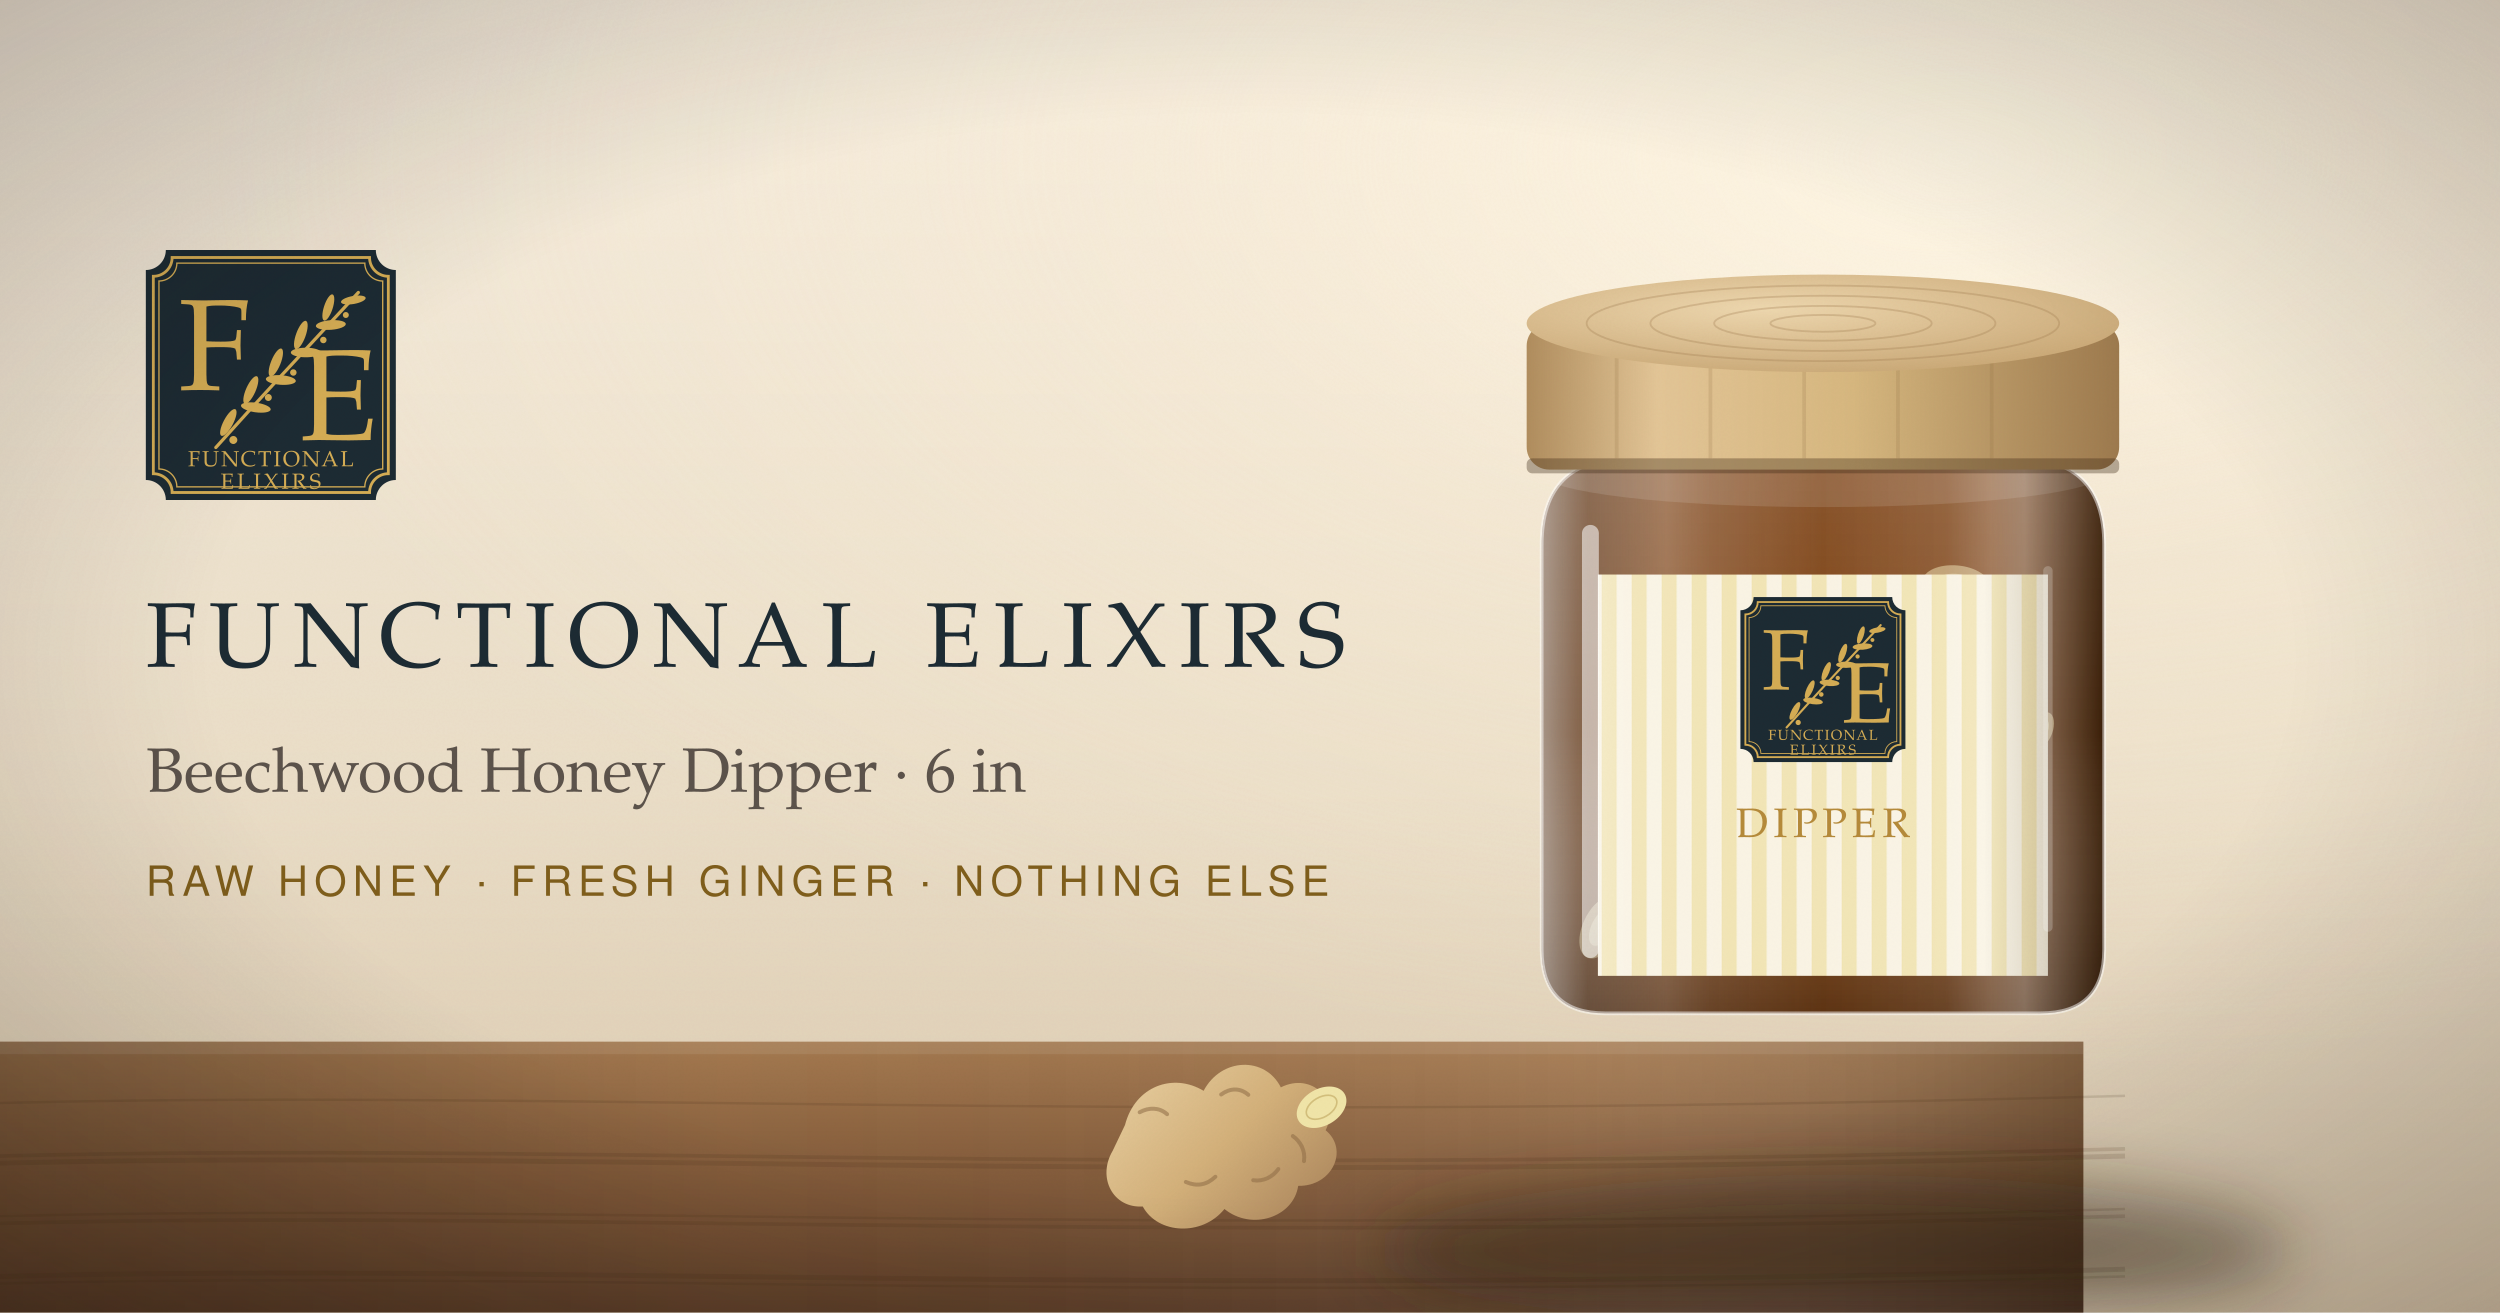
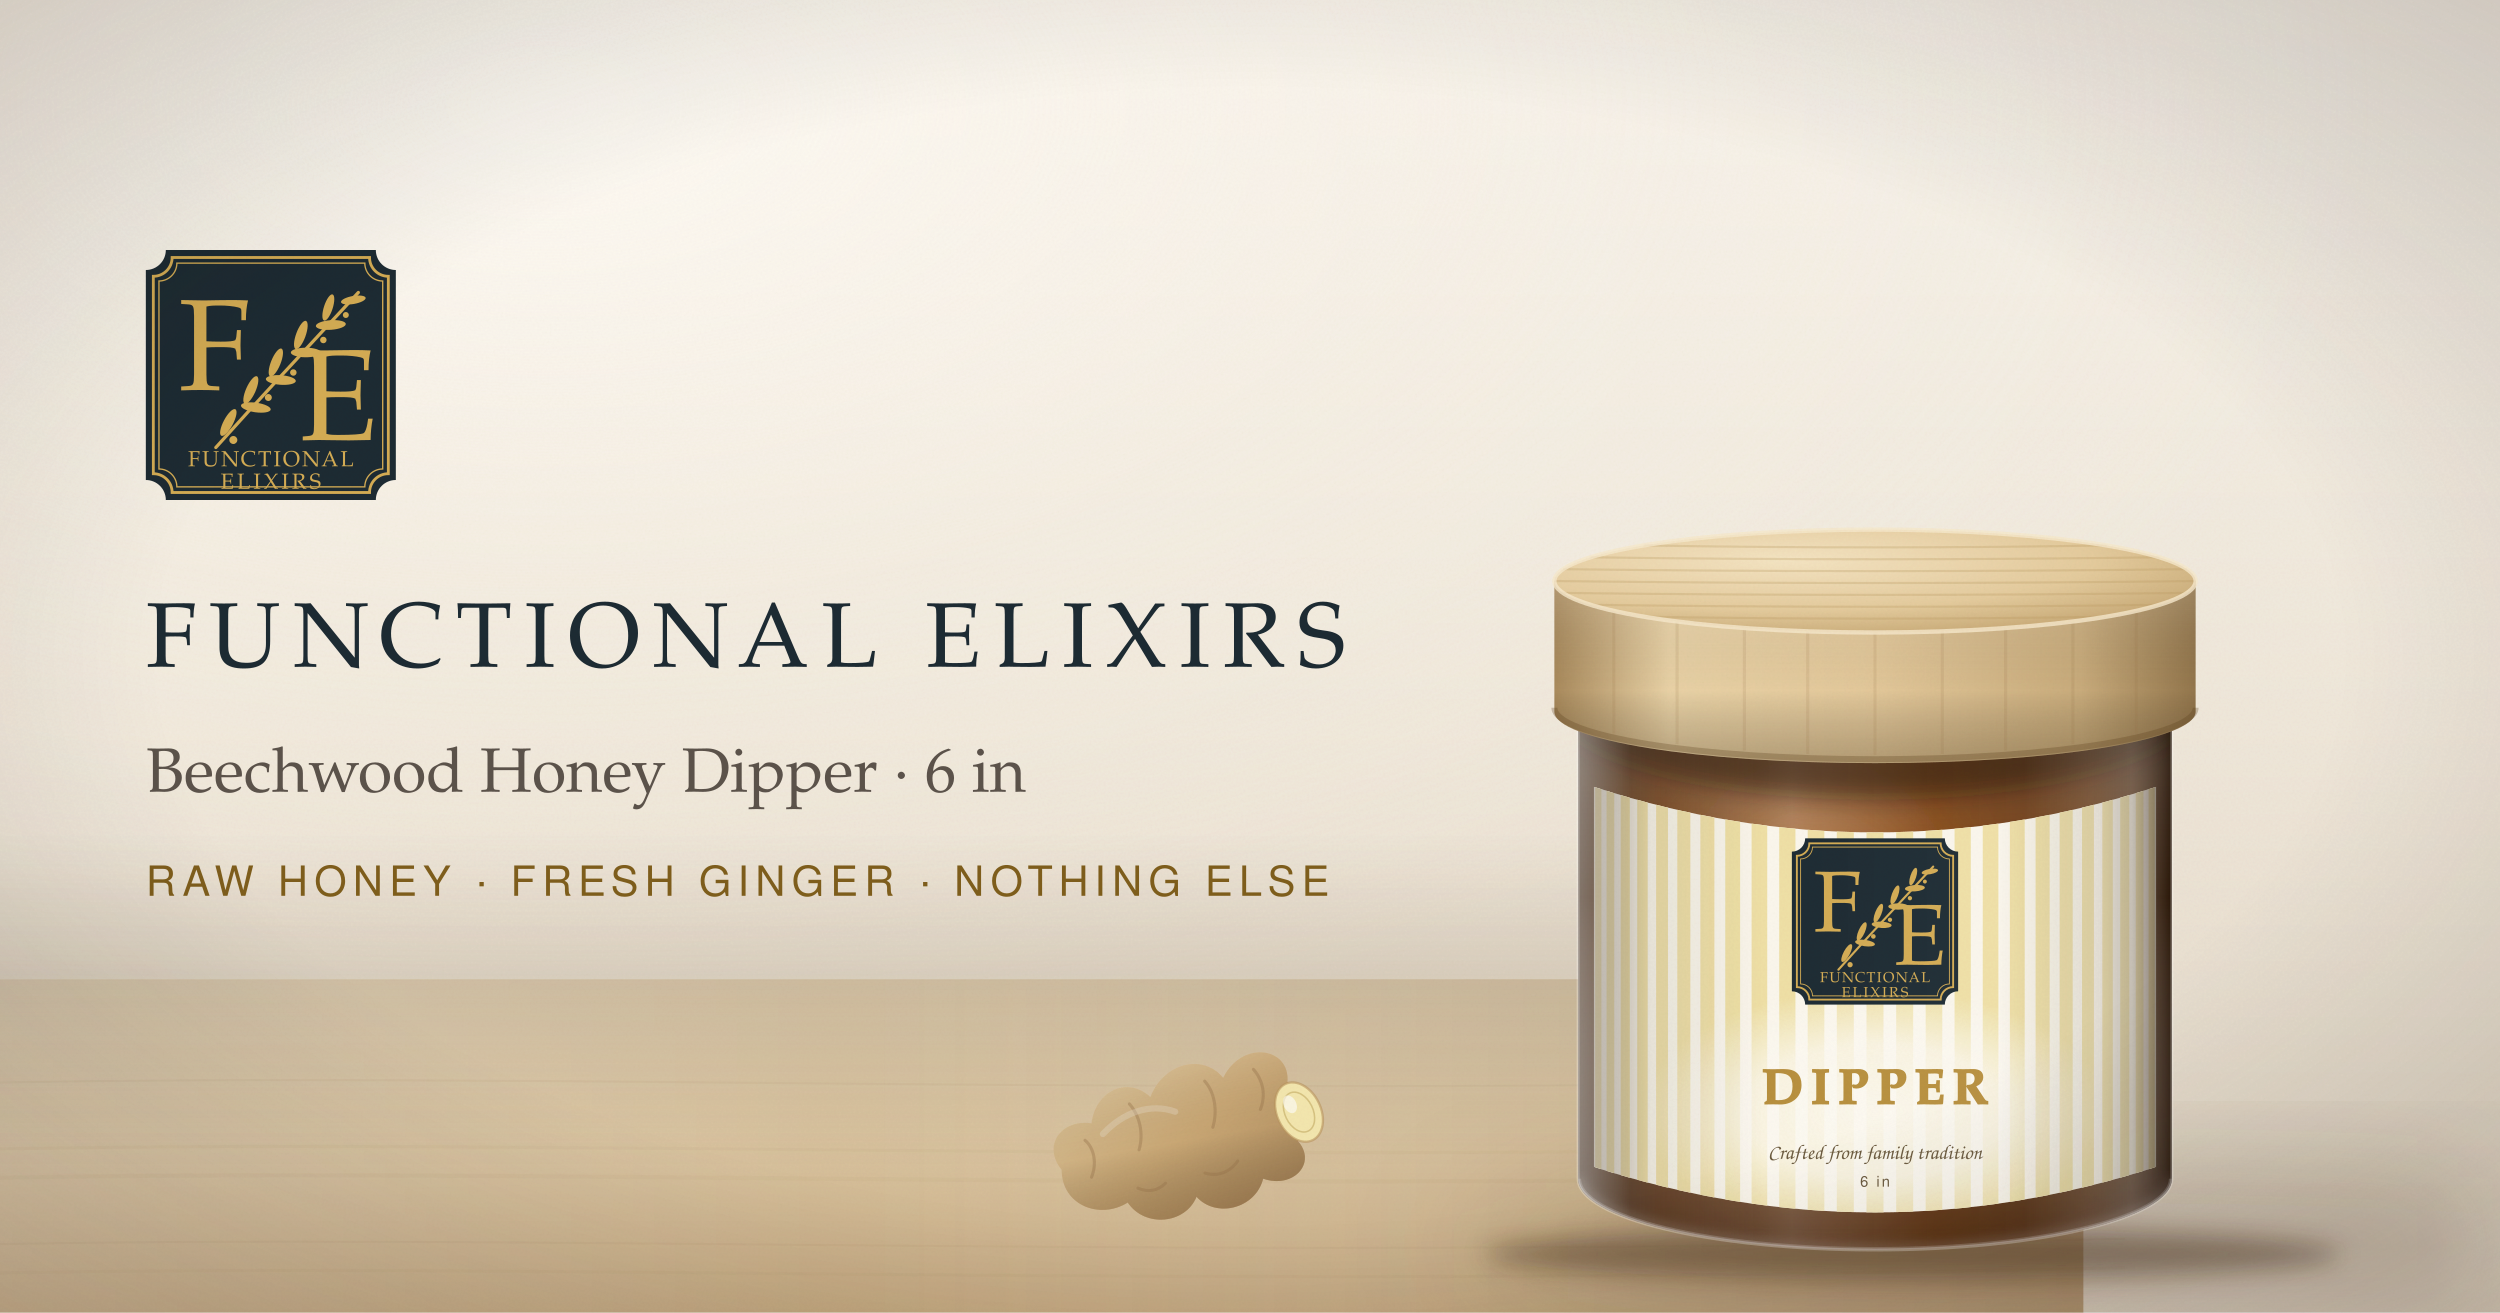
<svg xmlns="http://www.w3.org/2000/svg" viewBox="0 0 1200 630" width="1200" height="630">
  <defs>
    <linearGradient id="og-wall" x1="0" y1="0" x2="0" y2="1">
-       <stop offset="0" stop-color="#F5ECDD" />
-       <stop offset=".6" stop-color="#EADDC7" />
-       <stop offset="1" stop-color="#D8C7AC" />
-     </linearGradient>
-     <radialGradient id="og-window" cx=".78" cy=".12" r=".7">
-       <stop offset="0" stop-color="#FFF7E4" stop-opacity=".95" />
-       <stop offset=".45" stop-color="#FFF3DC" stop-opacity=".35" />
-       <stop offset="1" stop-color="#FFF3DC" stop-opacity="0" />
-     </radialGradient>
-     <linearGradient id="og-wood" x1="0" y1="0" x2="0" y2="1">
-       <stop offset="0" stop-color="#A57A50" />
-       <stop offset=".5" stop-color="#835B3A" />
-       <stop offset="1" stop-color="#5E3F29" />
-     </linearGradient>
-     <linearGradient id="og-woodx" x1="0" y1="0" x2="1" y2="0">
-       <stop offset="0" stop-color="#000" stop-opacity=".18" />
-       <stop offset=".35" stop-color="#000" stop-opacity="0" />
-       <stop offset=".75" stop-color="#fff" stop-opacity=".06" />
-       <stop offset="1" stop-color="#000" stop-opacity=".22" />
-     </linearGradient>
-     <linearGradient id="og-lid" x1="0" y1="0" x2="1" y2="0">
-       <stop offset="0" stop-color="#B08D5E" />
-       <stop offset=".22" stop-color="#E2C596" />
-       <stop offset=".55" stop-color="#D6B77F" />
-       <stop offset="1" stop-color="#9D7A4E" />
-     </linearGradient>
-     <radialGradient id="og-lidtop" cx=".4" cy=".35" r=".8">
-       <stop offset="0" stop-color="#EDD7AE" />
-       <stop offset="1" stop-color="#C5A26F" />
+       <stop offset="0" stop-color="#F7F2EA" />
+       <stop offset=".55" stop-color="#EFE7DA" />
+       <stop offset="1" stop-color="#E2D7C5" />
+     </linearGradient>
+     <radialGradient id="og-light" cx=".22" cy=".08" r=".75">
+       <stop offset="0" stop-color="#FFFCF5" stop-opacity=".9" />
+       <stop offset=".5" stop-color="#FFF9EE" stop-opacity=".25" />
+       <stop offset="1" stop-color="#FFF9EE" stop-opacity="0" />
+     </radialGradient>
+     <linearGradient id="og-table" x1="0" y1="0" x2="0" y2="1">
+       <stop offset="0" stop-color="#E6D5B8" />
+       <stop offset=".45" stop-color="#DBC5A1" />
+       <stop offset="1" stop-color="#C6AA82" />
+     </linearGradient>
+     <linearGradient id="og-tablex" x1="0" y1="0" x2="1" y2="0">
+       <stop offset="0" stop-color="#fff" stop-opacity=".16" />
+       <stop offset=".4" stop-color="#fff" stop-opacity="0" />
+       <stop offset="1" stop-color="#5a3f22" stop-opacity=".14" />
+     </linearGradient>
+     <linearGradient id="og-wallfoot" x1="0" y1="0" x2="0" y2="1">
+       <stop offset="0" stop-color="#5a4020" stop-opacity="0" />
+       <stop offset="1" stop-color="#5a4020" stop-opacity=".12" />
+     </linearGradient>
+     <linearGradient id="og-horizon" x1="0" y1="0" x2="0" y2="1">
+       <stop offset="0" stop-color="#4a3418" stop-opacity=".16" />
+       <stop offset="1" stop-color="#4a3418" stop-opacity="0" />
+     </linearGradient>
+     <linearGradient id="og-lidside" x1="0" y1="0" x2="1" y2="0">
+       <stop offset="0" stop-color="#A98A5C" />
+       <stop offset=".18" stop-color="#E9D2A6" />
+       <stop offset=".5" stop-color="#E3C89A" />
+       <stop offset=".82" stop-color="#C9AC7C" />
+       <stop offset="1" stop-color="#93764C" />
+     </linearGradient>
+     <linearGradient id="og-lidv" x1="0" y1="0" x2="0" y2="1">
+       <stop offset="0" stop-color="#fff" stop-opacity=".14" />
+       <stop offset=".6" stop-color="#000" stop-opacity="0" />
+       <stop offset="1" stop-color="#3a2a12" stop-opacity=".28" />
+     </linearGradient>
+     <radialGradient id="og-lidtop" cx=".36" cy=".3" r=".8">
+       <stop offset="0" stop-color="#F4E4C2" />
+       <stop offset=".6" stop-color="#E4CB9D" />
+       <stop offset="1" stop-color="#C5A672" />
    </radialGradient>
    <linearGradient id="og-honey" x1="0" y1="0" x2="1" y2="0">
-       <stop offset="0" stop-color="#4f280a" />
-       <stop offset=".22" stop-color="#976844" />
-       <stop offset=".5" stop-color="#7A3E0F" />
-       <stop offset=".8" stop-color="#875127" />
-       <stop offset="1" stop-color="#432208" />
+       <stop offset="0" stop-color="#2e1806" />
+       <stop offset=".14" stop-color="#62320c" />
+       <stop offset=".36" stop-color="#a27857" />
+       <stop offset=".6" stop-color="#7A3E0F" />
+       <stop offset=".86" stop-color="#5c2f0b" />
+       <stop offset="1" stop-color="#2b1605" />
    </linearGradient>
    <linearGradient id="og-honeyv" x1="0" y1="0" x2="0" y2="1">
+       <stop offset="0" stop-color="#fff" stop-opacity=".14" />
+       <stop offset=".35" stop-color="#fff" stop-opacity="0" />
+       <stop offset="1" stop-color="#1a0a02" stop-opacity=".45" />
+     </linearGradient>
+     <radialGradient id="og-glow" cx=".5" cy=".5" r=".5">
+       <stop offset="0" stop-color="#E08A32" stop-opacity=".55" />
+       <stop offset="1" stop-color="#E08A32" stop-opacity="0" />
+     </radialGradient>
+     <radialGradient id="og-surface" cx=".38" cy=".4" r=".7">
+       <stop offset="0" stop-color="#ad876a" />
+       <stop offset=".6" stop-color="#7A3E0F" />
+       <stop offset="1" stop-color="#3d1f08" />
+     </radialGradient>
+     <linearGradient id="og-glass" x1="0" y1="0" x2="1" y2="0">
+       <stop offset="0" stop-color="#fff" stop-opacity=".42" />
+       <stop offset=".09" stop-color="#fff" stop-opacity=".1" />
+       <stop offset=".3" stop-color="#fff" stop-opacity="0" />
+       <stop offset=".75" stop-color="#fff" stop-opacity=".04" />
+       <stop offset=".93" stop-color="#fff" stop-opacity=".22" />
+       <stop offset="1" stop-color="#1a0c04" stop-opacity=".35" />
+     </linearGradient>
+     <linearGradient id="og-paper" x1="0" y1="0" x2="1" y2="0">
+       <stop offset="0" stop-color="#2a1a0a" stop-opacity=".42" />
+       <stop offset=".1" stop-color="#2a1a0a" stop-opacity=".1" />
+       <stop offset=".3" stop-color="#2a1a0a" stop-opacity="0" />
+       <stop offset=".72" stop-color="#2a1a0a" stop-opacity="0" />
+       <stop offset=".9" stop-color="#2a1a0a" stop-opacity=".14" />
+       <stop offset="1" stop-color="#2a1a0a" stop-opacity=".46" />
+     </linearGradient>
+     <linearGradient id="og-wood" x1="0" y1="0" x2="1" y2="0">
+       <stop offset="0" stop-color="#A6835A" />
+       <stop offset=".35" stop-color="#E2C592" />
+       <stop offset=".7" stop-color="#D4B47E" />
+       <stop offset="1" stop-color="#9A7749" />
+     </linearGradient>
+     <linearGradient id="og-ceramic" x1="0" y1="0" x2="1" y2="0">
+       <stop offset="0" stop-color="#FFFDF8" />
+       <stop offset=".12" stop-color="#F8F3EA" />
+       <stop offset=".5" stop-color="#F1EADC" />
+       <stop offset=".85" stop-color="#CFC2AC" />
+       <stop offset="1" stop-color="#A89A83" />
+     </linearGradient>
+     <linearGradient id="og-ceramicv" x1="0" y1="0" x2="0" y2="1">
+       <stop offset="0" stop-color="#000" stop-opacity="0" />
+       <stop offset="1" stop-color="#5a4a36" stop-opacity=".22" />
+     </linearGradient>
+     <radialGradient id="og-tea" cx=".42" cy=".4" r=".68">
+       <stop offset="0" stop-color="#EBBD6C" />
+       <stop offset=".6" stop-color="#CD8E3F" />
+       <stop offset=".85" stop-color="#A5672A" />
+       <stop offset="1" stop-color="#6E3F14" />
+     </radialGradient>
+     <linearGradient id="og-gingerv" x1="0" y1="0" x2="0" y2="1">
      <stop offset="0" stop-color="#fff" stop-opacity=".1" />
-       <stop offset=".5" stop-color="#fff" stop-opacity="0" />
-       <stop offset="1" stop-color="#000" stop-opacity=".28" />
-     </linearGradient>
-     <linearGradient id="og-glass" x1="0" y1="0" x2="1" y2="0">
-       <stop offset="0" stop-color="#fff" stop-opacity=".5" />
-       <stop offset=".08" stop-color="#fff" stop-opacity=".16" />
-       <stop offset=".3" stop-color="#fff" stop-opacity="0" />
-       <stop offset=".72" stop-color="#fff" stop-opacity=".06" />
-       <stop offset=".86" stop-color="#fff" stop-opacity=".3" />
-       <stop offset="1" stop-color="#2a1a0a" stop-opacity=".3" />
-     </linearGradient>
-     <pattern id="og-stripe" width="16" height="10" patternUnits="userSpaceOnUse">
-       <rect width="16" height="10" fill="#FAF4E4" />
-       <rect width="8" height="10" fill="#F1E3AE" opacity=".85" />
-     </pattern>
+       <stop offset=".5" stop-color="#000" stop-opacity="0" />
+       <stop offset="1" stop-color="#4a2e14" stop-opacity=".3" />
+     </linearGradient>
+     <linearGradient id="og-rind" x1="0" y1="0" x2="0" y2="1">
+       <stop offset="0" stop-color="#F6DB63" />
+       <stop offset="1" stop-color="#CFA426" />
+     </linearGradient>
    <linearGradient id="og-ginger" x1="0" y1="0" x2="1" y2="1">
-       <stop offset="0" stop-color="#E7CFA0" />
-       <stop offset=".5" stop-color="#D3B07A" />
-       <stop offset="1" stop-color="#A9835A" />
-     </linearGradient>
-     <radialGradient id="og-tea" cx=".5" cy=".4" r=".7">
-       <stop offset="0" stop-color="#E4B25F" />
-       <stop offset=".7" stop-color="#C98A3A" />
-       <stop offset="1" stop-color="#8E5A22" />
-     </radialGradient>
-     <linearGradient id="og-ceramic" x1="0" y1="0" x2="1" y2="0">
-       <stop offset="0" stop-color="#FBF7EE" />
-       <stop offset=".5" stop-color="#F1EADB" />
-       <stop offset="1" stop-color="#CFC3AE" />
-     </linearGradient>
-     <linearGradient id="og-linen" x1="0" y1="0" x2="1" y2="1">
-       <stop offset="0" stop-color="#F7F2E8" />
-       <stop offset="1" stop-color="#E3D9C6" />
-     </linearGradient>
+       <stop offset="0" stop-color="#EBD6AC" />
+       <stop offset=".5" stop-color="#D5B27E" />
+       <stop offset="1" stop-color="#A88459" />
+     </linearGradient>
+     <radialGradient id="og-veil">
+       <stop offset="0" stop-color="#FDFAF2" stop-opacity=".92" />
+       <stop offset=".55" stop-color="#FDFAF2" stop-opacity=".78" />
+       <stop offset="1" stop-color="#FDFAF2" stop-opacity="0" />
+     </radialGradient>
    <radialGradient id="og-lemon" cx=".5" cy=".5" r=".5">
-       <stop offset="0" stop-color="#F9E58A" />
-       <stop offset=".78" stop-color="#F0CF4E" />
-       <stop offset=".82" stop-color="#FCF6D8" />
-       <stop offset=".9" stop-color="#F6E27A" />
+       <stop offset="0" stop-color="#FBEFA6" />
+       <stop offset=".72" stop-color="#F3D65E" />
+       <stop offset=".8" stop-color="#FCF6DA" />
+       <stop offset=".9" stop-color="#F1CF48" />
      <stop offset="1" stop-color="#D9B22E" />
    </radialGradient>
-     <radialGradient id="og-vig" cx=".5" cy=".5" r=".75">
-       <stop offset=".55" stop-color="#000" stop-opacity="0" />
-       <stop offset="1" stop-color="#2a1a10" stop-opacity=".28" />
-     </radialGradient>
-     <filter id="og-soft" x="-40%" y="-40%" width="180%" height="180%">
-       <feGaussianBlur stdDeviation="16" />
-     </filter>
-     <filter id="og-blur" x="-10%" y="-10%" width="120%" height="120%">
-       <feGaussianBlur stdDeviation="7" />
+     <radialGradient id="og-vig" cx=".5" cy=".5" r=".72">
+       <stop offset=".6" stop-color="#000" stop-opacity="0" />
+       <stop offset="1" stop-color="#3a2614" stop-opacity=".2" />
+     </radialGradient>
+     <filter id="og-soft" x="-50%" y="-80%" width="200%" height="260%">
+       <feGaussianBlur stdDeviation="18" />
+     </filter>
+     <filter id="og-softer" x="-50%" y="-80%" width="200%" height="260%">
+       <feGaussianBlur stdDeviation="34" />
+     </filter>
+     <filter id="og-contact" x="-30%" y="-80%" width="160%" height="260%">
+       <feGaussianBlur stdDeviation="6" />
+     </filter>
+     <filter id="og-glowf" x="-30%" y="-30%" width="160%" height="160%">
+       <feGaussianBlur stdDeviation="22" />
+     </filter>
+     <filter id="og-sweep" x="-100%" y="-10%" width="300%" height="120%">
+       <feGaussianBlur stdDeviation="3" />
+     </filter>
+     <filter id="og-steam" x="-50%" y="-50%" width="200%" height="200%">
+       <feGaussianBlur stdDeviation="5" />
    </filter>
    <filter id="og-dof" x="-10%" y="-10%" width="120%" height="120%">
-       <feGaussianBlur stdDeviation="3.2" />
-     </filter>
-     <filter id="og-steam" x="-50%" y="-50%" width="200%" height="200%">
-       <feGaussianBlur stdDeviation="4" />
+       <feGaussianBlur stdDeviation="4.5" />
    </filter>
    <filter id="og-grain">
-       <feTurbulence type="fractalNoise" baseFrequency=".9" numOctaves="2" seed="7" />
-       <feColorMatrix values="0 0 0 0 .5 0 0 0 0 .45 0 0 0 0 .4 0 0 0 .07 0" />
-     </filter>
-     <clipPath id="og-jarclip">
-       <path d="M0 46 Q0 0 46 0 H254 Q300 0 300 46 V262 Q300 296 266 296 H34 Q0 296 0 262 Z" />
+       <feTurbulence type="fractalNoise" baseFrequency=".85" numOctaves="2" seed="11" />
+       <feColorMatrix values="0 0 0 0 .45 0 0 0 0 .4 0 0 0 0 .35 0 0 0 .06 0" />
+     </filter>
+     <clipPath id="og-body">
+       <path d="M-150 10 Q-150 -4 -136 -4 H136 Q150 -4 150 10 V236 A150 36 0 0 1 -150 236 Z" />
+     </clipPath>
+     <clipPath id="og-label">
+       <path d="M-142 38 Q0 84 142 38 V230 Q0 276 -142 230 Z" />
    </clipPath>
  </defs>
  <rect width="1200" height="630" fill="url(#og-wall)" />
-   <rect width="1200" height="630" fill="url(#og-window)" />
-   <rect x="0" y="500" width="1000" height="130" fill="url(#og-wood)" />
-   <rect x="0" y="500" width="1000" height="130" fill="url(#og-woodx)" />
-   <path d="M-20 530 C 250 522, 520 540, 1020 526" fill="none" stroke="#3a2415" stroke-opacity=".14" stroke-width="1.2" />
-   <path d="M-20 555.444 C 250 547.444, 520 565.444, 1020 551.444" fill="none" stroke="#3a2415" stroke-opacity=".14" stroke-width="1.8" />
-   <path d="M-20 558.889 C 250 550.889, 520 568.889, 1020 554.889" fill="none" stroke="#3a2415" stroke-opacity=".14" stroke-width="2.4" />
-   <path d="M-20 584.333 C 250 576.333, 520 594.333, 1020 580.333" fill="none" stroke="#3a2415" stroke-opacity=".14" stroke-width="1.2" />
-   <path d="M-20 587.778 C 250 579.778, 520 597.778, 1020 583.778" fill="none" stroke="#3a2415" stroke-opacity=".14" stroke-width="1.8" />
-   <path d="M-20 613.222 C 250 605.222, 520 623.222, 1020 609.222" fill="none" stroke="#3a2415" stroke-opacity=".14" stroke-width="2.4" />
-   <path d="M-20 616.667 C 250 608.667, 520 626.667, 1020 612.667" fill="none" stroke="#3a2415" stroke-opacity=".14" stroke-width="1.2" />
-   <path d="M-20 642.111 C 250 634.111, 520 652.111, 1020 638.111" fill="none" stroke="#3a2415" stroke-opacity=".14" stroke-width="1.8" />
-   <path d="M-20 645.556 C 250 637.556, 520 655.556, 1020 641.556" fill="none" stroke="#3a2415" stroke-opacity=".14" stroke-width="2.4" />
-   <rect x="0" y="500" width="1000" height="6" fill="#fff" opacity=".08" />
-   <ellipse class="" cx="880" cy="600" rx="220" ry="36" fill="#2a1a0e" opacity="0.45" filter="url(#og-soft)" />
-   <g class="float">
-     <g transform="translate(740 220) scale(0.9)">
-       <g clip-path="url(#og-jarclip)">
-         <rect x="0" y="0" width="300" height="296" fill="url(#og-honey)" />
-         <ellipse cx="216" cy="162" rx="10" ry="5.5" fill="#E9D8A6" opacity=".55" transform="rotate(0 216 162)" />
-         <ellipse cx="216" cy="162" rx="6" ry="3" fill="#F3E7BF" opacity=".5" transform="rotate(0 216 162)" />
-         <ellipse cx="73" cy="223" rx="14" ry="7.7" fill="#E9D8A6" opacity=".55" transform="rotate(37 73 223)" />
-         <ellipse cx="73" cy="223" rx="8.4" ry="4.2" fill="#F3E7BF" opacity=".5" transform="rotate(37 73 223)" />
-         <ellipse cx="170" cy="84" rx="18" ry="9.9" fill="#E9D8A6" opacity=".55" transform="rotate(74 170 84)" />
-         <ellipse cx="170" cy="84" rx="10.8" ry="5.4" fill="#F3E7BF" opacity=".5" transform="rotate(74 170 84)" />
-         <ellipse cx="267" cy="145" rx="10" ry="5.5" fill="#E9D8A6" opacity=".55" transform="rotate(111 267 145)" />
-         <ellipse cx="267" cy="145" rx="6" ry="3" fill="#F3E7BF" opacity=".5" transform="rotate(111 267 145)" />
-         <ellipse cx="124" cy="206" rx="14" ry="7.7" fill="#E9D8A6" opacity=".55" transform="rotate(148 124 206)" />
-         <ellipse cx="124" cy="206" rx="8.4" ry="4.2" fill="#F3E7BF" opacity=".5" transform="rotate(148 124 206)" />
-         <ellipse cx="221" cy="67" rx="18" ry="9.9" fill="#E9D8A6" opacity=".55" transform="rotate(5 221 67)" />
-         <ellipse cx="221" cy="67" rx="10.8" ry="5.4" fill="#F3E7BF" opacity=".5" transform="rotate(5 221 67)" />
-         <ellipse cx="78" cy="128" rx="10" ry="5.5" fill="#E9D8A6" opacity=".55" transform="rotate(42 78 128)" />
-         <ellipse cx="78" cy="128" rx="6" ry="3" fill="#F3E7BF" opacity=".5" transform="rotate(42 78 128)" />
-         <ellipse cx="175" cy="189" rx="14" ry="7.7" fill="#E9D8A6" opacity=".55" transform="rotate(79 175 189)" />
-         <ellipse cx="175" cy="189" rx="8.4" ry="4.2" fill="#F3E7BF" opacity=".5" transform="rotate(79 175 189)" />
-         <ellipse cx="32" cy="250" rx="18" ry="9.9" fill="#E9D8A6" opacity=".55" transform="rotate(116 32 250)" />
-         <ellipse cx="32" cy="250" rx="10.8" ry="5.4" fill="#F3E7BF" opacity=".5" transform="rotate(116 32 250)" />
-         <rect x="0" y="0" width="300" height="296" fill="url(#og-honeyv)" />
-         <ellipse cx="150" cy="8" rx="150" ry="18" fill="#fff" opacity=".12" />
-       </g>
-       <path d="M0 46 Q0 0 46 0 H254 Q300 0 300 46 V262 Q300 296 266 296 H34 Q0 296 0 262 Z" fill="url(#og-glass)" />
-       <path d="M0 46 Q0 0 46 0 H254 Q300 0 300 46 V262 Q300 296 266 296 H34 Q0 296 0 262 Z" fill="none" stroke="#fff" stroke-opacity=".5" stroke-width="2" />
-       <g>
-         <rect x="30" y="62" width="240" height="214" fill="url(#og-stripe)" />
-         <rect x="30" y="62" width="240" height="214" fill="url(#og-glass)" opacity=".5" />
-         <svg x="106" y="74" viewBox="0 0 200 200" width="88" height="88" role="img" aria-labelledby="og-lm-t" class="fe-mark">
-           <path d="M16 0H184A16 16 0 0 0 200 16V184A16 16 0 0 0 184 200H16A16 16 0 0 0 0 184V16A16 16 0 0 0 16 0Z" fill="#1D2B33" />
-           <path d="M16 0H184A16 16 0 0 0 200 16V184A16 16 0 0 0 184 200H16A16 16 0 0 0 0 184V16A16 16 0 0 0 16 0Z" fill="none" stroke="#D4AC54" stroke-width="2.4" transform="translate(100 100) scale(.94) translate(-100 -100)" />
-           <path d="M16 0H184A16 16 0 0 0 200 16V184A16 16 0 0 0 184 200H16A16 16 0 0 0 0 184V16A16 16 0 0 0 16 0Z" fill="none" stroke="#D4AC54" stroke-width="1.2" transform="translate(100 100) scale(.895) translate(-100 -100)" />
-           <text x="26" y="112" font-family="Iowan Old Style, Palatino Linotype, Palatino, Georgia, serif" font-size="104" fill="#D4AC54">F</text>
-           <text x="122" y="152" font-family="Iowan Old Style, Palatino Linotype, Palatino, Georgia, serif" font-size="104" fill="#D4AC54">E</text>
-           <g>
-             <path d="M56 158 C 90 120, 120 88, 170 34" fill="none" stroke="#D4AC54" stroke-width="2.6" stroke-linecap="round" />
-             <ellipse cx="66" cy="138" rx="12" ry="3.84" transform="rotate(-62 66 138)" fill="#D4AC54" />
-             <ellipse cx="88" cy="126" rx="12" ry="3.84" transform="rotate(8 88 126)" fill="#D4AC54" />
-             <ellipse cx="84" cy="112" rx="12" ry="3.84" transform="rotate(-66 84 112)" fill="#D4AC54" />
-             <ellipse cx="108" cy="104" rx="12" ry="3.84" transform="rotate(4 108 104)" fill="#D4AC54" />
-             <ellipse cx="104" cy="90" rx="12" ry="3.84" transform="rotate(-68 104 90)" fill="#D4AC54" />
-             <ellipse cx="128" cy="82" rx="12" ry="3.84" transform="rotate(0 128 82)" fill="#D4AC54" />
-             <ellipse cx="124" cy="68" rx="12" ry="3.84" transform="rotate(-70 124 68)" fill="#D4AC54" />
-             <ellipse cx="148" cy="60" rx="12" ry="3.84" transform="rotate(-4 148 60)" fill="#D4AC54" />
-             <ellipse cx="146" cy="46" rx="11" ry="3.52" transform="rotate(-72 146 46)" fill="#D4AC54" />
-             <ellipse cx="166" cy="40" rx="10" ry="3.2" transform="rotate(-10 166 40)" fill="#D4AC54" />
-             <circle cx="70" cy="152" r="3.2" fill="#D4AC54" />
-             <circle cx="98" cy="118" r="2.8" fill="#D4AC54" />
-             <circle cx="118" cy="98" r="2.6" fill="#D4AC54" />
-             <circle cx="142" cy="72" r="2.6" fill="#D4AC54" />
-             <circle cx="160" cy="52" r="2.4" fill="#D4AC54" />
-           </g>
-           <text x="100" y="173" text-anchor="middle" font-family="Iowan Old Style, Palatino Linotype, Palatino, Georgia, serif" font-size="17.5" letter-spacing="1.6" fill="#D4AC54">FUNCTIONAL</text>
-           <text x="100" y="191" text-anchor="middle" font-family="Iowan Old Style, Palatino Linotype, Palatino, Georgia, serif" font-size="17.5" letter-spacing="2.4" fill="#D4AC54">ELIXIRS</text>
-         </svg>
-         <text x="150" y="202" text-anchor="middle" font-family="Iowan Old Style, Palatino Linotype, Palatino, Georgia, serif" font-size="22" letter-spacing="3" fill="#B58A3A">DIPPER</text>
-       </g>
-       <path class="glass-sweep" d="M26 40 L 26 262" stroke="#fff" stroke-opacity=".55" stroke-width="9" stroke-linecap="round" />
-       <path d="M270 60 L 270 250" stroke="#fff" stroke-opacity=".22" stroke-width="5" stroke-linecap="round" />
-       <g>
-         <rect x="-8" y="-72" width="316" height="78" rx="12" fill="url(#og-lid)" />
-         <path d="M40 -66 v 66" stroke="#8F6D42" stroke-opacity=".18" stroke-width="2" />
-         <path d="M90 -66 v 66" stroke="#8F6D42" stroke-opacity=".18" stroke-width="2" />
-         <path d="M140 -66 v 66" stroke="#8F6D42" stroke-opacity=".18" stroke-width="2" />
-         <path d="M190 -66 v 66" stroke="#8F6D42" stroke-opacity=".18" stroke-width="2" />
-         <path d="M240 -66 v 66" stroke="#8F6D42" stroke-opacity=".18" stroke-width="2" />
-         <ellipse cx="150" cy="-72" rx="158" ry="26" fill="url(#og-lidtop)" />
-         <ellipse cx="150" cy="-72" rx="126" ry="20.16" fill="none" stroke="#9D7A4E" stroke-opacity=".3" />
-         <ellipse cx="150" cy="-72" rx="92" ry="14.72" fill="none" stroke="#9D7A4E" stroke-opacity=".3" />
-         <ellipse cx="150" cy="-72" rx="58" ry="9.28" fill="none" stroke="#9D7A4E" stroke-opacity=".3" />
-         <ellipse cx="150" cy="-72" rx="28" ry="4.48" fill="none" stroke="#9D7A4E" stroke-opacity=".3" />
-         <rect x="-8" y="0" width="316" height="8" rx="3" fill="#3a2410" opacity=".35" />
-       </g>
+   <rect width="1200" height="630" fill="url(#og-light)" />
+   <rect x="0" y="400" width="1000" height="70" fill="url(#og-wallfoot)" />
+   <rect x="0" y="470" width="1000" height="160" fill="url(#og-table)" />
+   <rect x="0" y="470" width="1000" height="160" fill="url(#og-tablex)" />
+   <path d="M-20 520 C 260 514, 560 528, 1020 517" fill="none" stroke="#8a6a44" stroke-opacity=".06" stroke-width="1" />
+   <path d="M-20 551.857 C 260 545.857, 560 559.857, 1020 548.857" fill="none" stroke="#8a6a44" stroke-opacity=".04" stroke-width="1.5" />
+   <path d="M-20 565.714 C 260 559.714, 560 573.714, 1020 562.714" fill="none" stroke="#8a6a44" stroke-opacity=".04" stroke-width="2" />
+   <path d="M-20 597.571 C 260 591.571, 560 605.571, 1020 594.571" fill="none" stroke="#8a6a44" stroke-opacity=".06" stroke-width="1" />
+   <path d="M-20 611.429 C 260 605.429, 560 619.429, 1020 608.429" fill="none" stroke="#8a6a44" stroke-opacity=".04" stroke-width="1.5" />
+   <path d="M-20 643.286 C 260 637.286, 560 651.286, 1020 640.286" fill="none" stroke="#8a6a44" stroke-opacity=".04" stroke-width="2" />
+   <path d="M-20 657.143 C 260 651.143, 560 665.143, 1020 654.143" fill="none" stroke="#8a6a44" stroke-opacity=".06" stroke-width="1" />
+   <rect x="0" y="470" width="1000" height="90" fill="url(#og-horizon)" />
+   <ellipse class="" cx="1019.7" cy="608" rx="313.5" ry="30.4" fill="#3a2410" opacity="0.32" filter="url(#og-softer)" />
+   <ellipse class="" cx="918" cy="602" rx="205.2" ry="12.35" fill="#3a2410" opacity="0.42" filter="url(#og-contact)" />
+   <g class="float" transform="translate(900 341.6) scale(0.95)">
+     <g clip-path="url(#og-body)">
+       <rect x="-150" y="-4" width="300" height="280" fill="url(#og-honey)" />
+       <ellipse cx="-30" cy="130" rx="90" ry="120" fill="url(#og-glow)" filter="url(#og-glowf)" />
+       <rect x="-150" y="-4" width="300" height="280" fill="url(#og-honeyv)" />
+       <ellipse cx="0" cy="0" rx="160" ry="44" fill="#1a0a02" opacity=".55" filter="url(#og-contact)" />
+       <path d="M-150 236 A150 36 0 0 0 150 236" fill="none" stroke="#fff" stroke-opacity=".2" stroke-width="5" filter="url(#og-sweep)" />
+     </g>
+     <g clip-path="url(#og-label)">
+       <path d="M-142 38 Q0 84 142 38 V230 Q0 276 -142 230 Z" fill="#FBF7EC" />
+       <path d="M-147.8 30V280" stroke="#EFE0A6" stroke-width="1.5" />
+       <path d="M-144.5 30V280" stroke="#EFE0A6" stroke-width="2.3" />
+       <path d="M-139.8 30V280" stroke="#EFE0A6" stroke-width="3.1" />
+       <path d="M-133.7 30V280" stroke="#EFE0A6" stroke-width="3.9" />
+       <path d="M-126.2 30V280" stroke="#EFE0A6" stroke-width="4.6" />
+       <path d="M-117.5 30V280" stroke="#EFE0A6" stroke-width="5.3" />
+       <path d="M-107.6 30V280" stroke="#EFE0A6" stroke-width="6" />
+       <path d="M-96.6 30V280" stroke="#EFE0A6" stroke-width="6.6" />
+       <path d="M-84.7 30V280" stroke="#EFE0A6" stroke-width="7.1" />
+       <path d="M-71.9 30V280" stroke="#EFE0A6" stroke-width="7.5" />
+       <path d="M-58.4 30V280" stroke="#EFE0A6" stroke-width="7.9" />
+       <path d="M-44.3 30V280" stroke="#EFE0A6" stroke-width="8.2" />
+       <path d="M-29.8 30V280" stroke="#EFE0A6" stroke-width="8.4" />
+       <path d="M-15 30V280" stroke="#EFE0A6" stroke-width="8.6" />
+       <path d="M0 30V280" stroke="#EFE0A6" stroke-width="8.6" />
+       <path d="M15 30V280" stroke="#EFE0A6" stroke-width="8.6" />
+       <path d="M29.8 30V280" stroke="#EFE0A6" stroke-width="8.4" />
+       <path d="M44.3 30V280" stroke="#EFE0A6" stroke-width="8.2" />
+       <path d="M58.4 30V280" stroke="#EFE0A6" stroke-width="7.9" />
+       <path d="M71.9 30V280" stroke="#EFE0A6" stroke-width="7.5" />
+       <path d="M84.7 30V280" stroke="#EFE0A6" stroke-width="7.1" />
+       <path d="M96.6 30V280" stroke="#EFE0A6" stroke-width="6.6" />
+       <path d="M107.6 30V280" stroke="#EFE0A6" stroke-width="6" />
+       <path d="M117.5 30V280" stroke="#EFE0A6" stroke-width="5.3" />
+       <path d="M126.2 30V280" stroke="#EFE0A6" stroke-width="4.6" />
+       <path d="M133.7 30V280" stroke="#EFE0A6" stroke-width="3.9" />
+       <path d="M139.8 30V280" stroke="#EFE0A6" stroke-width="3.1" />
+       <path d="M144.5 30V280" stroke="#EFE0A6" stroke-width="2.3" />
+       <path d="M147.8 30V280" stroke="#EFE0A6" stroke-width="1.5" />
+       <ellipse cx="0" cy="202" rx="118" ry="62" fill="url(#og-veil)" />
+       <svg x="-42" y="64" viewBox="0 0 200 200" width="84" height="84" role="img" aria-labelledby="og-lm-t" class="fe-mark">
+         <path d="M16 0H184A16 16 0 0 0 200 16V184A16 16 0 0 0 184 200H16A16 16 0 0 0 0 184V16A16 16 0 0 0 16 0Z" fill="#1D2B33" />
+         <path d="M16 0H184A16 16 0 0 0 200 16V184A16 16 0 0 0 184 200H16A16 16 0 0 0 0 184V16A16 16 0 0 0 16 0Z" fill="none" stroke="#D4AC54" stroke-width="2.4" transform="translate(100 100) scale(.94) translate(-100 -100)" />
+         <path d="M16 0H184A16 16 0 0 0 200 16V184A16 16 0 0 0 184 200H16A16 16 0 0 0 0 184V16A16 16 0 0 0 16 0Z" fill="none" stroke="#D4AC54" stroke-width="1.2" transform="translate(100 100) scale(.895) translate(-100 -100)" />
+         <text x="26" y="112" font-family="Iowan Old Style, Palatino Linotype, Palatino, Georgia, serif" font-size="104" fill="#D4AC54">F</text>
+         <text x="122" y="152" font-family="Iowan Old Style, Palatino Linotype, Palatino, Georgia, serif" font-size="104" fill="#D4AC54">E</text>
+         <g>
+           <path d="M56 158 C 90 120, 120 88, 170 34" fill="none" stroke="#D4AC54" stroke-width="2.6" stroke-linecap="round" />
+           <ellipse cx="66" cy="138" rx="12" ry="3.84" transform="rotate(-62 66 138)" fill="#D4AC54" />
+           <ellipse cx="88" cy="126" rx="12" ry="3.84" transform="rotate(8 88 126)" fill="#D4AC54" />
+           <ellipse cx="84" cy="112" rx="12" ry="3.84" transform="rotate(-66 84 112)" fill="#D4AC54" />
+           <ellipse cx="108" cy="104" rx="12" ry="3.84" transform="rotate(4 108 104)" fill="#D4AC54" />
+           <ellipse cx="104" cy="90" rx="12" ry="3.84" transform="rotate(-68 104 90)" fill="#D4AC54" />
+           <ellipse cx="128" cy="82" rx="12" ry="3.84" transform="rotate(0 128 82)" fill="#D4AC54" />
+           <ellipse cx="124" cy="68" rx="12" ry="3.84" transform="rotate(-70 124 68)" fill="#D4AC54" />
+           <ellipse cx="148" cy="60" rx="12" ry="3.84" transform="rotate(-4 148 60)" fill="#D4AC54" />
+           <ellipse cx="146" cy="46" rx="11" ry="3.52" transform="rotate(-72 146 46)" fill="#D4AC54" />
+           <ellipse cx="166" cy="40" rx="10" ry="3.2" transform="rotate(-10 166 40)" fill="#D4AC54" />
+           <circle cx="70" cy="152" r="3.2" fill="#D4AC54" />
+           <circle cx="98" cy="118" r="2.8" fill="#D4AC54" />
+           <circle cx="118" cy="98" r="2.6" fill="#D4AC54" />
+           <circle cx="142" cy="72" r="2.6" fill="#D4AC54" />
+           <circle cx="160" cy="52" r="2.4" fill="#D4AC54" />
+         </g>
+         <text x="100" y="173" text-anchor="middle" font-family="Iowan Old Style, Palatino Linotype, Palatino, Georgia, serif" font-size="17.5" letter-spacing="1.6" fill="#D4AC54">FUNCTIONAL</text>
+         <text x="100" y="191" text-anchor="middle" font-family="Iowan Old Style, Palatino Linotype, Palatino, Georgia, serif" font-size="17.5" letter-spacing="2.4" fill="#D4AC54">ELIXIRS</text>
+       </svg>
+       <text x="0" y="198" text-anchor="middle" font-family="Iowan Old Style, Palatino Linotype, Palatino, Georgia, serif" font-size="25" letter-spacing="4" fill="#B8903E" font-weight="700" stroke="#B8903E" stroke-width=".8">DIPPER</text>
+       <text x="0" y="226" text-anchor="middle" font-family="Snell Roundhand, Brush Script MT, Segoe Script, cursive" font-size="10.5" fill="#6B5A3E" font-style="italic">Crafted from family tradition</text>
+       <text x="0" y="240" text-anchor="middle" font-family="-apple-system, Segoe UI, Helvetica, Arial, sans-serif" font-size="7.5" letter-spacing="1" fill="#6B5A3E">6 in</text>
+       <path d="M-142 38 Q0 84 142 38 V230 Q0 276 -142 230 Z" fill="url(#og-paper)" />
+     </g>
+     <path d="M-150 10 Q-150 -4 -136 -4 H136 Q150 -4 150 10 V236 A150 36 0 0 1 -150 236 Z" fill="url(#og-glass)" />
+     <g clip-path="url(#og-body)">
+       <path class="glass-sweep" d="M-120 22 V246" stroke="#fff" stroke-opacity=".5" stroke-width="13" stroke-linecap="round" filter="url(#og-sweep)" />
+       <path d="M134 60 V232" stroke="#fff" stroke-opacity=".16" stroke-width="5" stroke-linecap="round" filter="url(#og-sweep)" />
+       <path d="M-150 236 A150 36 0 0 0 150 236" fill="none" stroke="#fff" stroke-opacity=".18" stroke-width="3" />
+     </g>
+     <path d="M-150 10 Q-150 -4 -136 -4 H136 Q150 -4 150 10 V236 A150 36 0 0 1 -150 236 Z" fill="none" stroke="#fff" stroke-opacity=".28" stroke-width="1.5" />
+     <g>
+       <path d="M-162 -66 V0 A162 26 0 0 0 162 0 V-66 Z" fill="url(#og-lidside)" />
+       <path d="M-162 -66 V0 A162 26 0 0 0 162 0 V-66 Z" fill="url(#og-lidv)" />
+       <path d="M-132 -58V11.1" stroke="#8F6D42" stroke-opacity=".14" stroke-width="1.6" />
+       <path d="M-100 -58V16.5" stroke="#8F6D42" stroke-opacity=".14" stroke-width="1.6" />
+       <path d="M-66 -58V19.7" stroke="#8F6D42" stroke-opacity=".14" stroke-width="1.6" />
+       <path d="M-34 -58V21.4" stroke="#8F6D42" stroke-opacity=".14" stroke-width="1.6" />
+       <path d="M0 -58V22" stroke="#8F6D42" stroke-opacity=".14" stroke-width="1.6" />
+       <path d="M34 -58V21.4" stroke="#8F6D42" stroke-opacity=".14" stroke-width="1.6" />
+       <path d="M66 -58V19.7" stroke="#8F6D42" stroke-opacity=".14" stroke-width="1.6" />
+       <path d="M100 -58V16.5" stroke="#8F6D42" stroke-opacity=".14" stroke-width="1.6" />
+       <path d="M132 -58V11.1" stroke="#8F6D42" stroke-opacity=".14" stroke-width="1.6" />
+       <ellipse cx="0" cy="-66" rx="162" ry="26" fill="url(#og-lidtop)" />
+       <path d="M-116.9 -84 Q0 -82 116.9 -84" fill="none" stroke="#B8975F" stroke-opacity=".28" stroke-width="1.1" />
+       <path d="M-143.7 -78 Q0 -76 143.7 -78" fill="none" stroke="#B8975F" stroke-opacity=".28" stroke-width="1.1" />
+       <path d="M-157.6 -72 Q0 -70 157.6 -72" fill="none" stroke="#B8975F" stroke-opacity=".28" stroke-width="1.1" />
+       <path d="M-162 -66 Q0 -64 162 -66" fill="none" stroke="#B8975F" stroke-opacity=".28" stroke-width="1.1" />
+       <path d="M-157.6 -60 Q0 -58 157.6 -60" fill="none" stroke="#B8975F" stroke-opacity=".28" stroke-width="1.1" />
+       <path d="M-143.7 -54 Q0 -52 143.7 -54" fill="none" stroke="#B8975F" stroke-opacity=".28" stroke-width="1.1" />
+       <path d="M-116.9 -48 Q0 -46 116.9 -48" fill="none" stroke="#B8975F" stroke-opacity=".28" stroke-width="1.1" />
+       <ellipse cx="0" cy="-66" rx="162" ry="26" fill="none" stroke="#F6E8CB" stroke-opacity=".8" stroke-width="2.2" />
+       <path d="M-162 -2 A162 26 0 0 0 162 -2" fill="none" stroke="#5a3d1c" stroke-opacity=".28" stroke-width="3" />
    </g>
  </g>
-   <g transform="translate(540 540) rotate(-10) scale(0.8)">
-     <path d="M0 0 c 10 -22 34 -26 50 -12 c 14 -18 40 -14 46 6 c 20 -6 34 14 22 30 c 12 14 -2 34 -22 30 c -6 18 -32 22 -46 6 c -16 14 -42 8 -48 -10 c -18 -2 -24 -22 -12 -36 Z" fill="url(#og-ginger)" />
-     <path d="M10 -6 c 6 -2 12 -1 16 4 M60 -8 c 6 -3 12 -2 16 3 M98 24 c 4 4 6 10 4 16 M30 40 c 6 4 12 4 18 0 M70 46 c 6 2 12 0 16 -4" fill="none" stroke="#8F6B45" stroke-opacity=".55" stroke-width="2.4" stroke-linecap="round" />
-     <ellipse cx="118" cy="10" rx="16" ry="11" fill="#F0E4A8" transform="rotate(-20 118 10)" />
-     <ellipse cx="118" cy="10" rx="10" ry="6" fill="none" stroke="#C7B06A" stroke-opacity=".7" transform="rotate(-20 118 10)" />
+   <g transform="translate(560 545) rotate(-10) scale(0.75)">
+     <path d="M-70 10 C-80 -8 -64 -22 -46 -16 C-40 -36 -18 -42 -6 -26 C6 -46 32 -48 42 -30 C58 -52 88 -42 82 -20 C96 -10 98 10 82 18 C92 34 74 48 56 38 C48 56 22 58 12 42 C2 58 -24 56 -32 38 C-52 46 -74 32 -70 10 Z" fill="url(#og-ginger)" />
+     <path d="M-70 10 C-80 -8 -64 -22 -46 -16 C-40 -36 -18 -42 -6 -26 C6 -46 32 -48 42 -30 C58 -52 88 -42 82 -20 C96 -10 98 10 82 18 C92 34 74 48 56 38 C48 56 22 58 12 42 C2 58 -24 56 -32 38 C-52 46 -74 32 -70 10 Z" fill="url(#og-gingerv)" />
+     <path d="M-52 -6 c 5 6 5 16 0 24 M-20 -24 c 5 8 6 20 1 30 M30 -30 c 5 8 5 20 0 30 M62 -32 c 5 8 5 18 0 26 M42 24 c -6 6 -14 8 -22 4 M-6 30 c -6 4 -12 4 -18 0" fill="none" stroke="#8F6B45" stroke-opacity=".38" stroke-width="2" stroke-linecap="round" />
+     <path d="M-40 -8 C-24 -20 -6 -22 8 -14" fill="none" stroke="#fff" stroke-opacity=".3" stroke-width="4" stroke-linecap="round" />
+     <path d="M-70 10 C-80 -8 -64 -22 -46 -16 C-40 -36 -18 -42 -6 -26 C6 -46 32 -48 42 -30 C58 -52 88 -42 82 -20 C96 -10 98 10 82 18 C92 34 74 48 56 38 C48 56 22 58 12 42 C2 58 -24 56 -32 38 C-52 46 -74 32 -70 10 Z" fill="#A8875A" opacity=".26" />
+     <g transform="translate(86 0) rotate(-16)">
+       <ellipse cx="0" cy="0" rx="14" ry="20" fill="#F3E6AE" />
+       <ellipse cx="0" cy="0" rx="9" ry="13.5" fill="none" stroke="#CBB46E" stroke-opacity=".7" />
+       <ellipse cx="0" cy="0" rx="14" ry="20" fill="none" stroke="#B9955E" stroke-opacity=".6" stroke-width="1.5" />
+       <ellipse class="glint" cx="-3" cy="-7" rx="4" ry="6" fill="#fff" opacity=".6" />
+     </g>
  </g>
  <g transform="translate(70 120)">
    <svg viewBox="0 0 200 200" width="120" height="120" role="img" aria-labelledby="og-lm-t" class="fe-mark">
      <path d="M16 0H184A16 16 0 0 0 200 16V184A16 16 0 0 0 184 200H16A16 16 0 0 0 0 184V16A16 16 0 0 0 16 0Z" fill="#1D2B33" />
      <path d="M16 0H184A16 16 0 0 0 200 16V184A16 16 0 0 0 184 200H16A16 16 0 0 0 0 184V16A16 16 0 0 0 16 0Z" fill="none" stroke="#D4AC54" stroke-width="2.4" transform="translate(100 100) scale(.94) translate(-100 -100)" />
      <path d="M16 0H184A16 16 0 0 0 200 16V184A16 16 0 0 0 184 200H16A16 16 0 0 0 0 184V16A16 16 0 0 0 16 0Z" fill="none" stroke="#D4AC54" stroke-width="1.2" transform="translate(100 100) scale(.895) translate(-100 -100)" />
      <text x="26" y="112" font-family="Iowan Old Style, Palatino Linotype, Palatino, Georgia, serif" font-size="104" fill="#D4AC54">F</text>
      <text x="122" y="152" font-family="Iowan Old Style, Palatino Linotype, Palatino, Georgia, serif" font-size="104" fill="#D4AC54">E</text>
      <g>
        <path d="M56 158 C 90 120, 120 88, 170 34" fill="none" stroke="#D4AC54" stroke-width="2.6" stroke-linecap="round" />
        <ellipse cx="66" cy="138" rx="12" ry="3.84" transform="rotate(-62 66 138)" fill="#D4AC54" />
        <ellipse cx="88" cy="126" rx="12" ry="3.84" transform="rotate(8 88 126)" fill="#D4AC54" />
        <ellipse cx="84" cy="112" rx="12" ry="3.84" transform="rotate(-66 84 112)" fill="#D4AC54" />
        <ellipse cx="108" cy="104" rx="12" ry="3.84" transform="rotate(4 108 104)" fill="#D4AC54" />
        <ellipse cx="104" cy="90" rx="12" ry="3.84" transform="rotate(-68 104 90)" fill="#D4AC54" />
        <ellipse cx="128" cy="82" rx="12" ry="3.84" transform="rotate(0 128 82)" fill="#D4AC54" />
        <ellipse cx="124" cy="68" rx="12" ry="3.84" transform="rotate(-70 124 68)" fill="#D4AC54" />
        <ellipse cx="148" cy="60" rx="12" ry="3.84" transform="rotate(-4 148 60)" fill="#D4AC54" />
        <ellipse cx="146" cy="46" rx="11" ry="3.52" transform="rotate(-72 146 46)" fill="#D4AC54" />
        <ellipse cx="166" cy="40" rx="10" ry="3.2" transform="rotate(-10 166 40)" fill="#D4AC54" />
        <circle cx="70" cy="152" r="3.2" fill="#D4AC54" />
        <circle cx="98" cy="118" r="2.8" fill="#D4AC54" />
        <circle cx="118" cy="98" r="2.6" fill="#D4AC54" />
        <circle cx="142" cy="72" r="2.6" fill="#D4AC54" />
        <circle cx="160" cy="52" r="2.4" fill="#D4AC54" />
      </g>
      <text x="100" y="173" text-anchor="middle" font-family="Iowan Old Style, Palatino Linotype, Palatino, Georgia, serif" font-size="17.5" letter-spacing="1.6" fill="#D4AC54">FUNCTIONAL</text>
      <text x="100" y="191" text-anchor="middle" font-family="Iowan Old Style, Palatino Linotype, Palatino, Georgia, serif" font-size="17.5" letter-spacing="2.4" fill="#D4AC54">ELIXIRS</text>
    </svg>
    <text x="0" y="200" font-family="Iowan Old Style, Palatino Linotype, Palatino, Georgia, serif" font-size="44" letter-spacing="6" fill="#1D2B33">FUNCTIONAL ELIXIRS</text>
    <text x="0" y="260" font-family="Iowan Old Style, Palatino Linotype, Palatino, Georgia, serif" font-size="30" fill="#5C534B">Beechwood Honey Dipper · 6 in</text>
    <text x="0" y="310" font-family="-apple-system, Segoe UI, Helvetica, Arial, sans-serif" font-size="20" letter-spacing="3" fill="#7F5E1C">RAW HONEY · FRESH GINGER · NOTHING ELSE</text>
  </g>
  <rect width="1200" height="630" fill="url(#og-vig)" />
-   <rect width="1200" height="630" filter="url(#og-grain)" opacity=".5" style="mix-blend-mode:multiply" />
+   <rect width="1200" height="630" filter="url(#og-grain)" style="mix-blend-mode:multiply" />
</svg>
